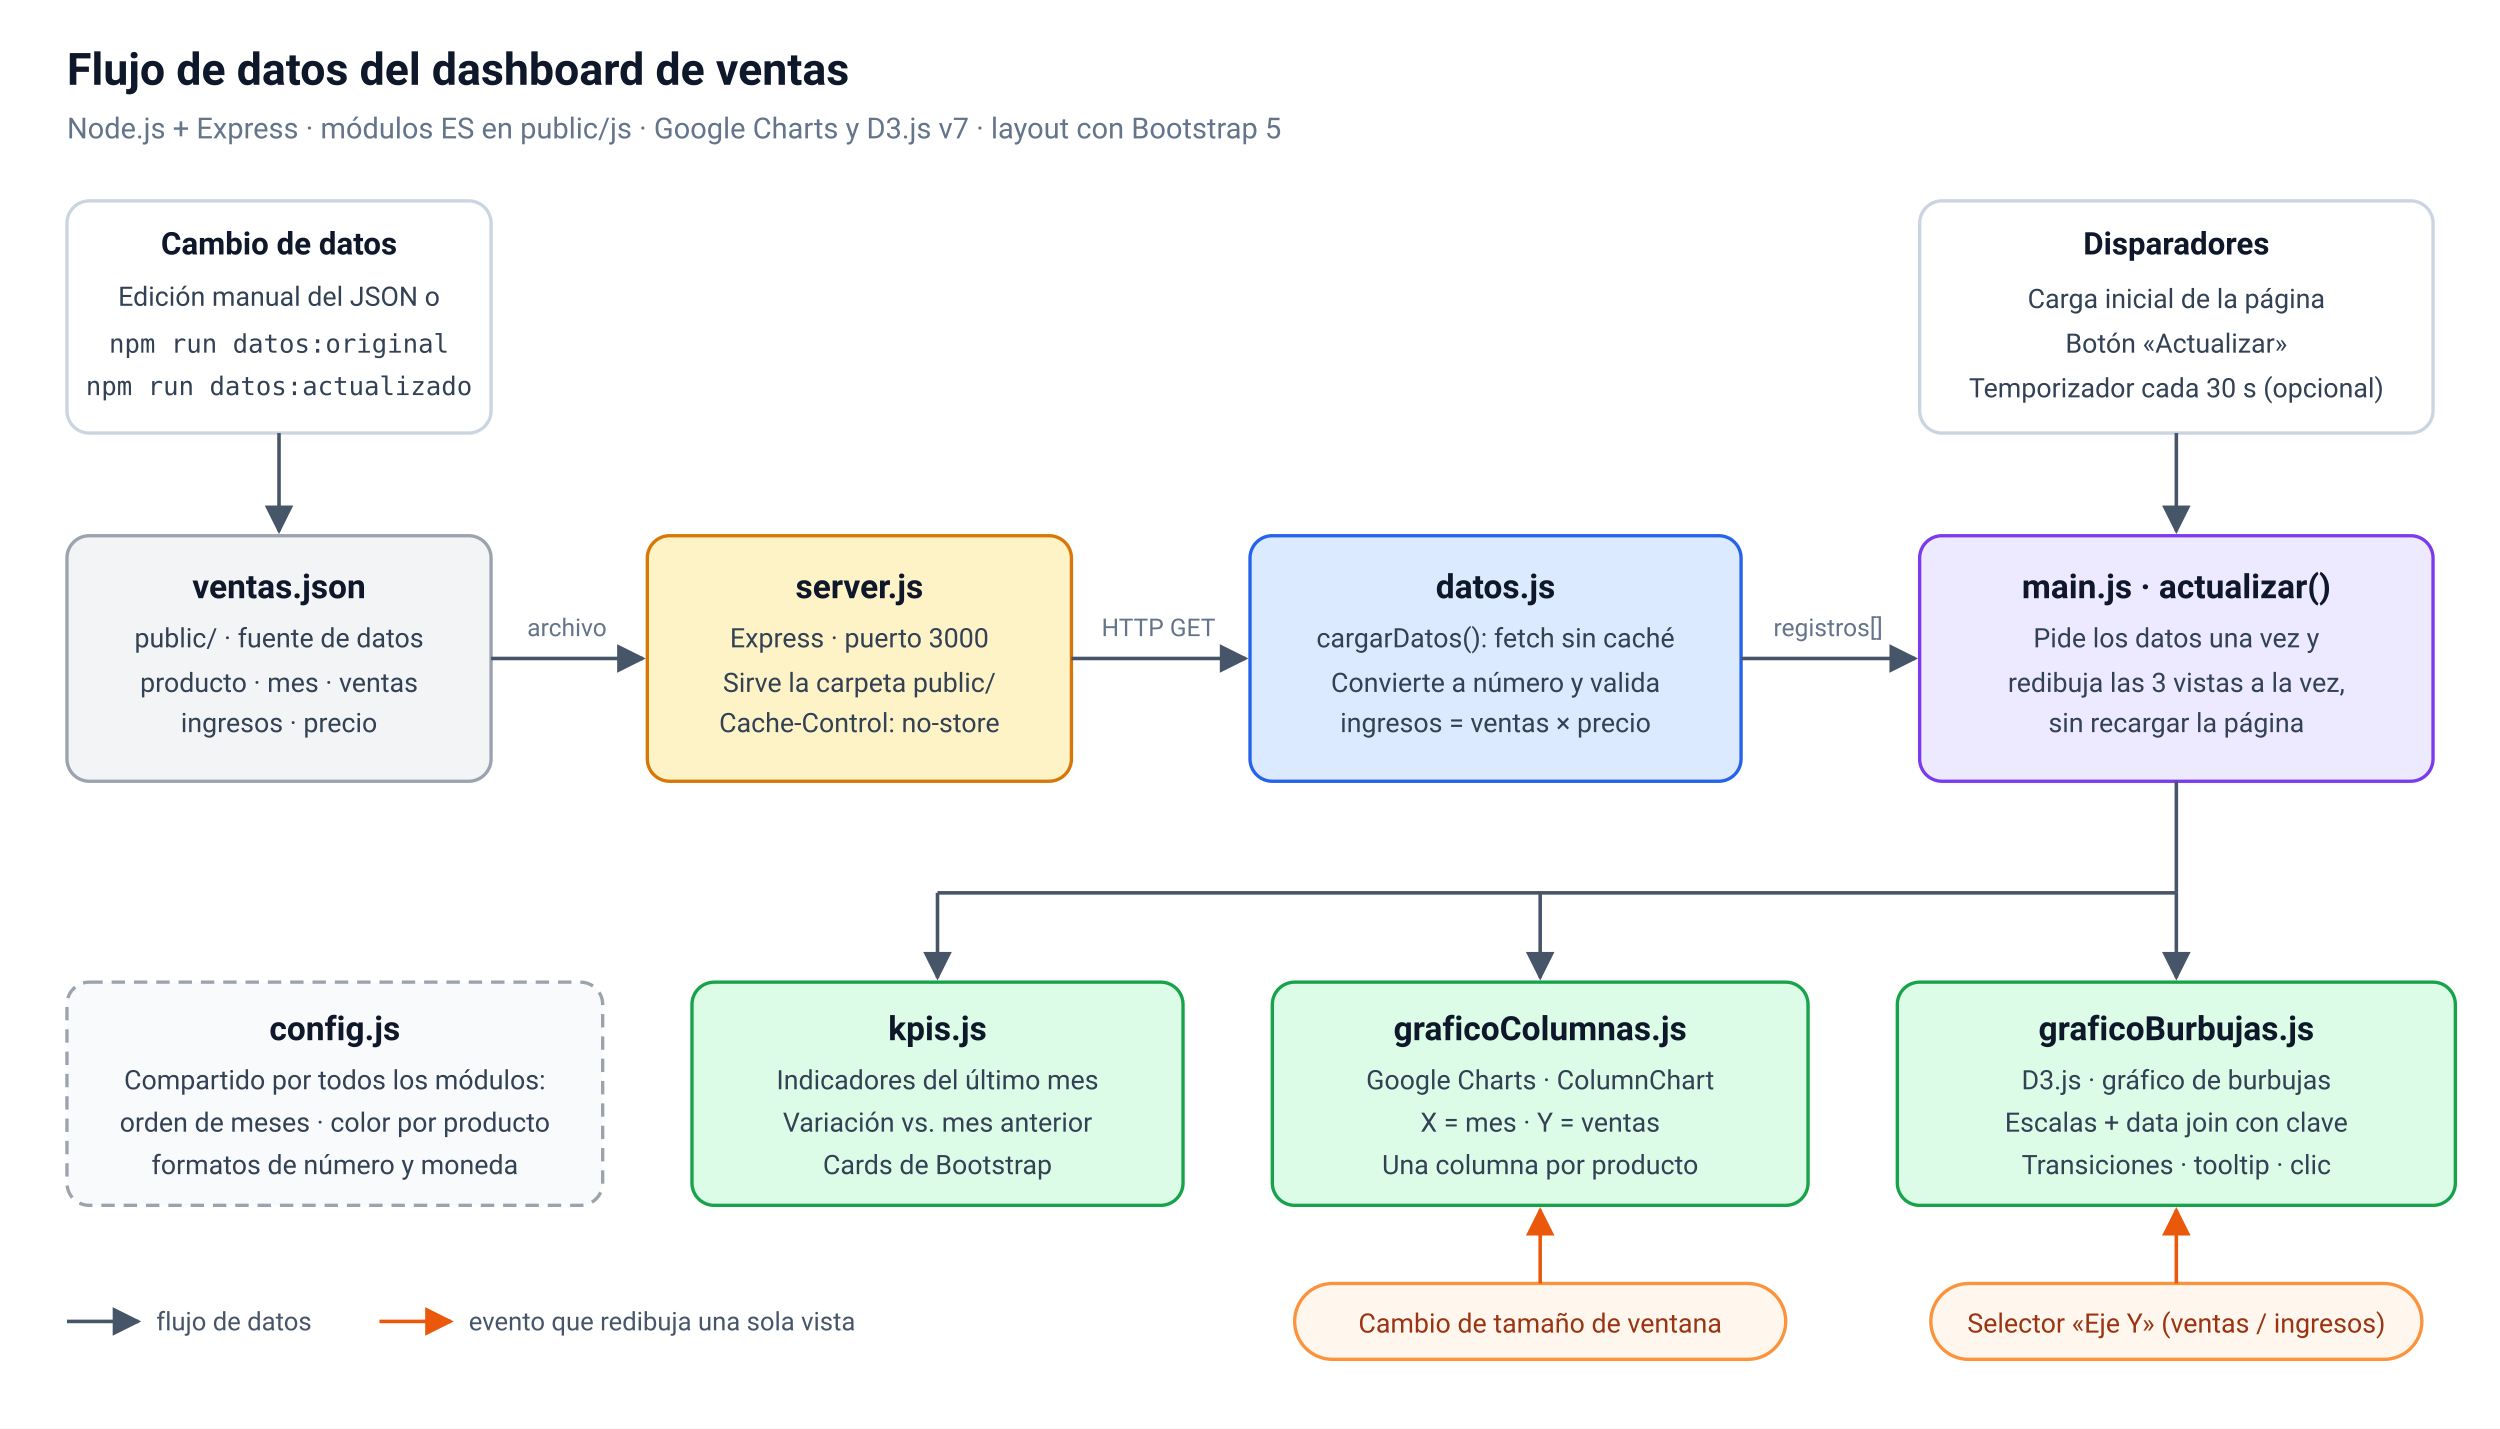
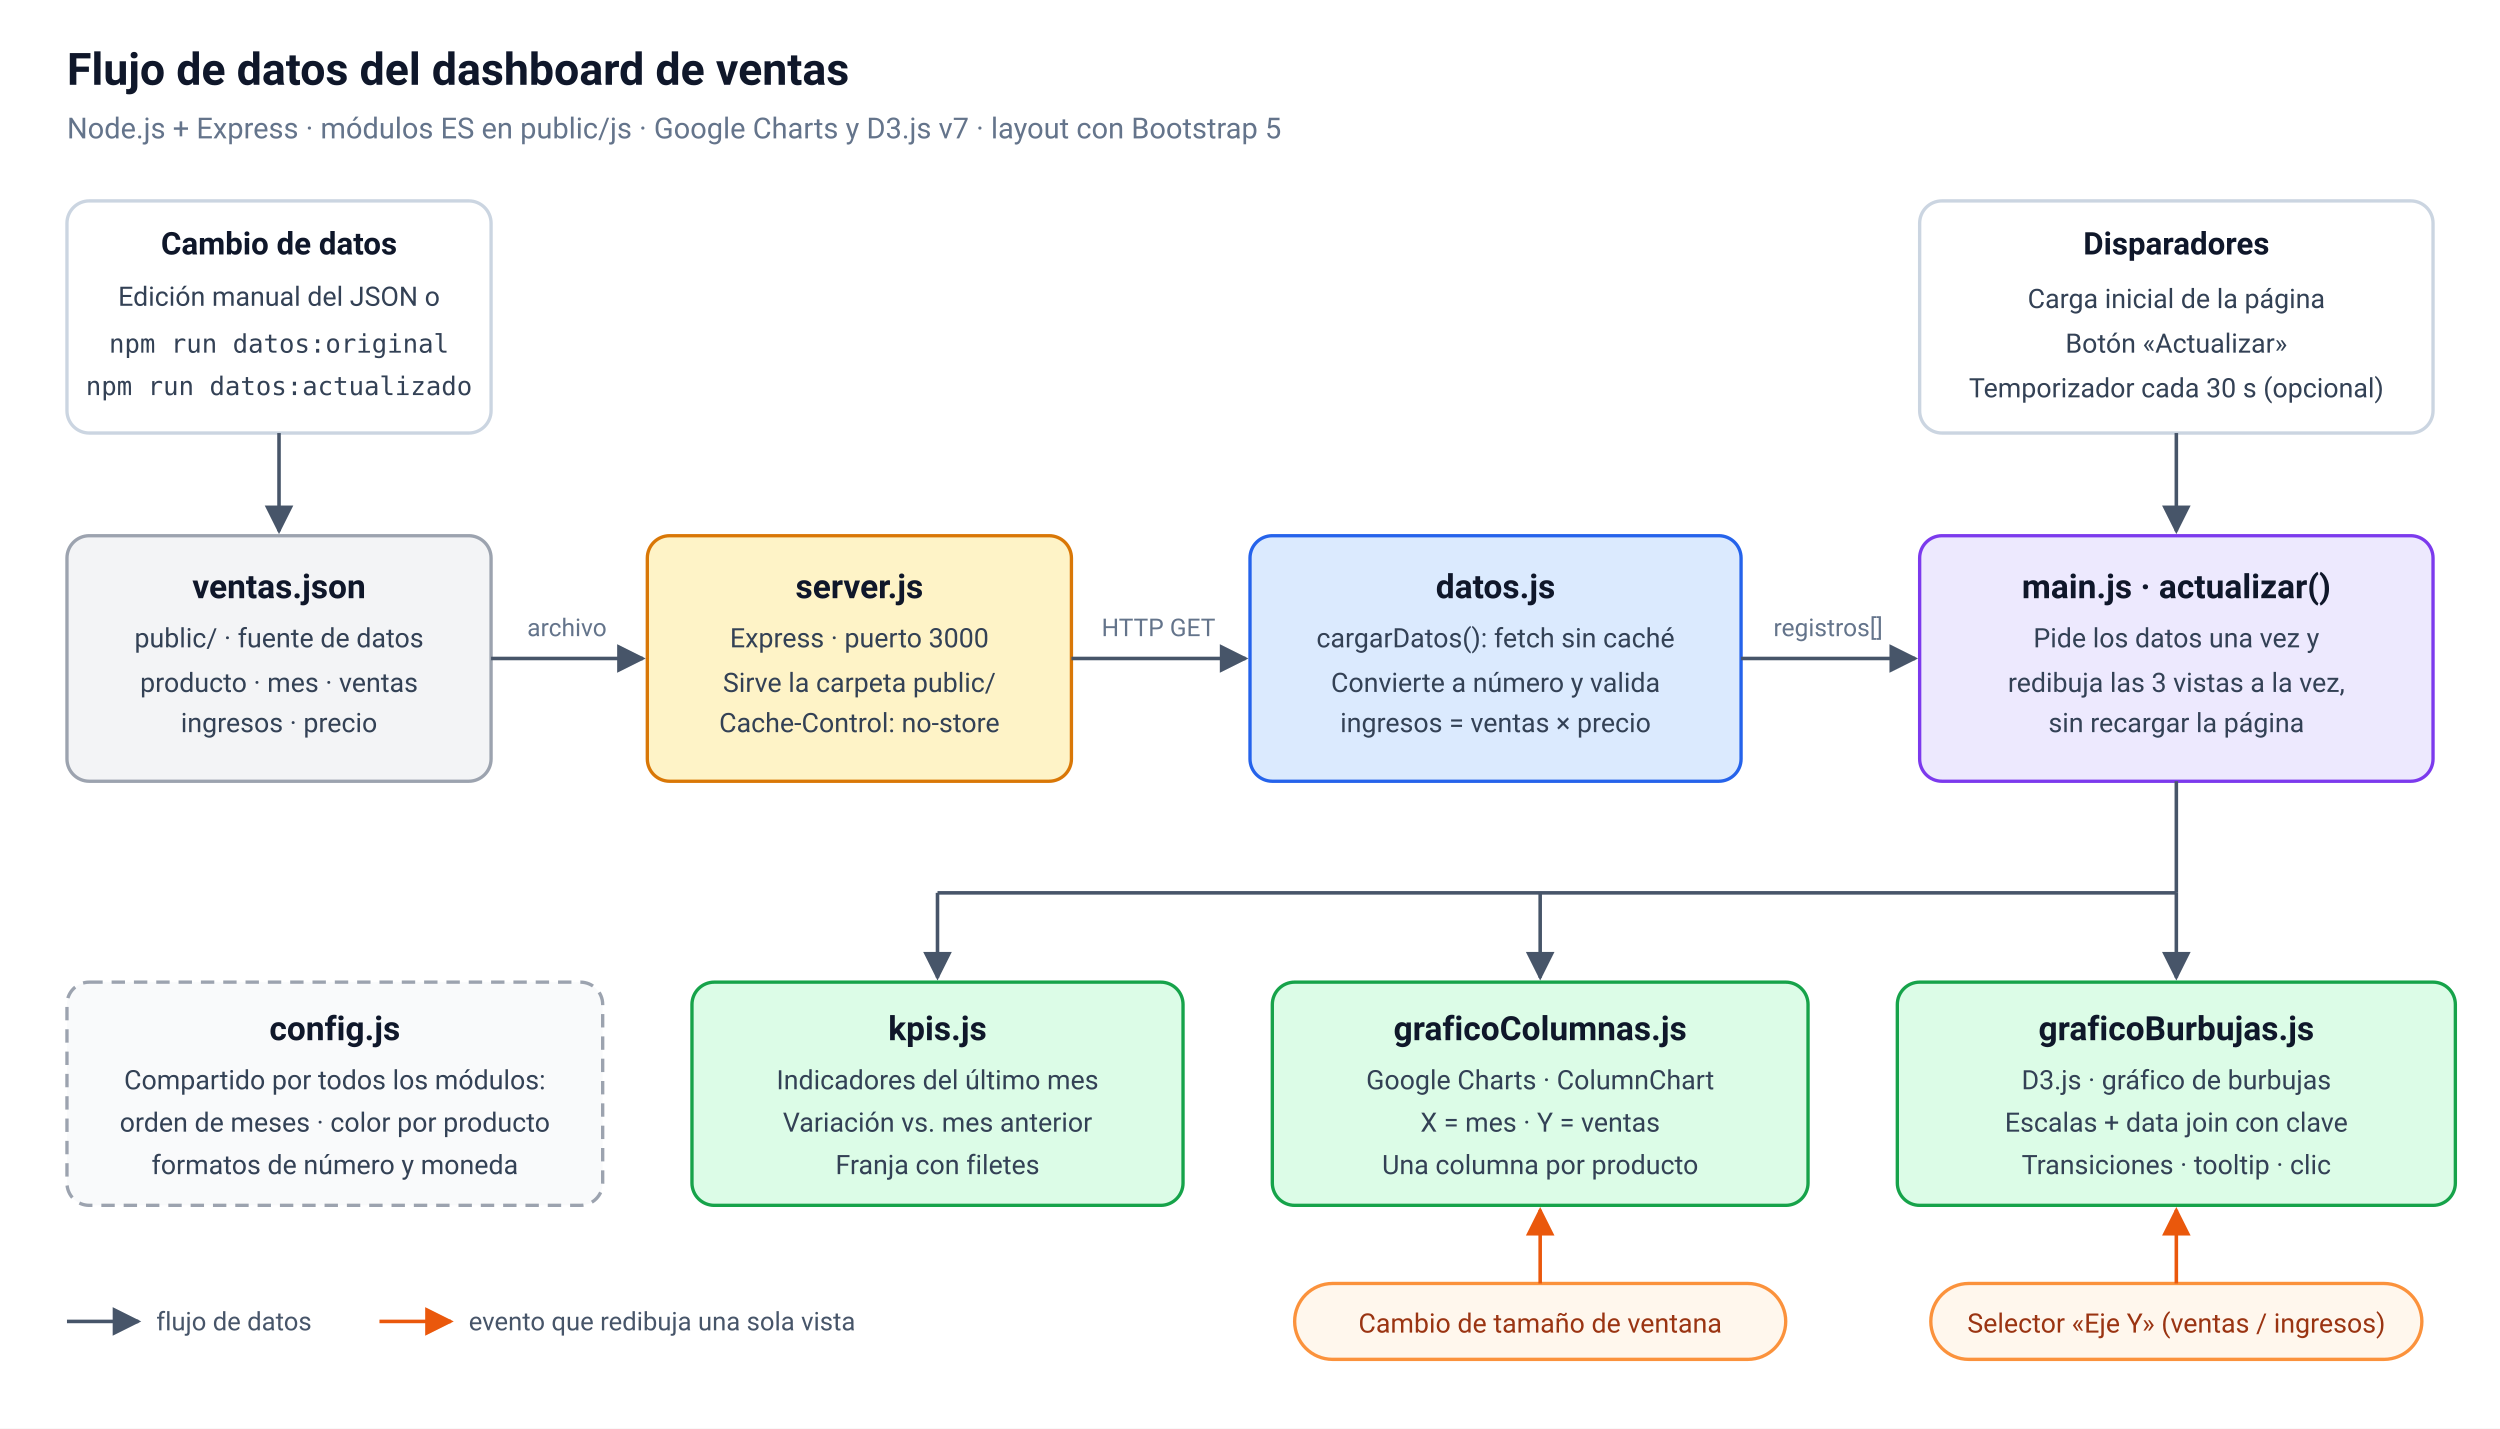
<svg xmlns="http://www.w3.org/2000/svg" viewBox="0 0 1120 640" width="1120" height="640" font-family="system-ui, -apple-system, 'Segoe UI', Roboto, Helvetica, Arial, sans-serif">
  <defs>
    <marker id="flecha" viewBox="0 0 10 10" refX="9" refY="5" markerWidth="8" markerHeight="8" orient="auto-start-reverse">
      <path d="M0,0 L10,5 L0,10 z" fill="#475569" />
    </marker>
    <marker id="flecha-evento" viewBox="0 0 10 10" refX="9" refY="5" markerWidth="8" markerHeight="8" orient="auto-start-reverse">
      <path d="M0,0 L10,5 L0,10 z" fill="#ea580c" />
    </marker>
  </defs>
  <rect width="1120" height="640" fill="#ffffff" />
  <text x="30" y="38" font-size="20" font-weight="700" fill="#0f172a">Flujo de datos del dashboard de ventas</text>
  <text x="30" y="62" font-size="13" fill="#64748b">Node.js + Express · módulos ES en public/js · Google Charts y D3.js v7 · layout con Bootstrap 5</text>
  <rect x="30" y="90" width="190" height="104" rx="10" fill="#ffffff" stroke="#cbd5e1" stroke-width="1.5" />
  <text x="125" y="114" font-size="14" font-weight="700" fill="#0f172a" text-anchor="middle">Cambio de datos</text>
  <text x="125" y="137" font-size="12" fill="#334155" text-anchor="middle">Edición manual del JSON o</text>
  <text x="125" y="158" font-size="11.5" fill="#334155" text-anchor="middle" font-family="ui-monospace, Menlo, Consolas, monospace">npm run datos:original</text>
  <text x="125" y="177" font-size="11.5" fill="#334155" text-anchor="middle" font-family="ui-monospace, Menlo, Consolas, monospace">npm run datos:actualizado</text>
  <line x1="125" y1="194" x2="125" y2="238" stroke="#475569" stroke-width="1.6" marker-end="url(#flecha)" />
  <rect x="860" y="90" width="230" height="104" rx="10" fill="#ffffff" stroke="#cbd5e1" stroke-width="1.5" />
  <text x="975" y="114" font-size="14" font-weight="700" fill="#0f172a" text-anchor="middle">Disparadores</text>
  <text x="975" y="138" font-size="12" fill="#334155" text-anchor="middle">Carga inicial de la página</text>
  <text x="975" y="158" font-size="12" fill="#334155" text-anchor="middle">Botón «Actualizar»</text>
  <text x="975" y="178" font-size="12" fill="#334155" text-anchor="middle">Temporizador cada 30 s (opcional)</text>
  <line x1="975" y1="194" x2="975" y2="238" stroke="#475569" stroke-width="1.6" marker-end="url(#flecha)" />
  <rect x="30" y="240" width="190" height="110" rx="10" fill="#f3f4f6" stroke="#9ca3af" stroke-width="1.5" />
  <text x="125" y="268" font-size="15" font-weight="700" fill="#0f172a" text-anchor="middle">ventas.json</text>
  <text x="125" y="290" font-size="12" fill="#334155" text-anchor="middle">public/ · fuente de datos</text>
  <text x="125" y="310" font-size="12" fill="#334155" text-anchor="middle">producto · mes · ventas</text>
  <text x="125" y="328" font-size="12" fill="#334155" text-anchor="middle">ingresos · precio</text>
  <rect x="290" y="240" width="190" height="110" rx="10" fill="#fef3c7" stroke="#d97706" stroke-width="1.5" />
  <text x="385" y="268" font-size="15" font-weight="700" fill="#0f172a" text-anchor="middle">server.js</text>
  <text x="385" y="290" font-size="12" fill="#334155" text-anchor="middle">Express · puerto 3000</text>
  <text x="385" y="310" font-size="12" fill="#334155" text-anchor="middle">Sirve la carpeta public/</text>
  <text x="385" y="328" font-size="12" fill="#334155" text-anchor="middle">Cache-Control: no-store</text>
  <rect x="560" y="240" width="220" height="110" rx="10" fill="#dbeafe" stroke="#2563eb" stroke-width="1.5" />
  <text x="670" y="268" font-size="15" font-weight="700" fill="#0f172a" text-anchor="middle">datos.js</text>
  <text x="670" y="290" font-size="12" fill="#334155" text-anchor="middle">cargarDatos(): fetch sin caché</text>
  <text x="670" y="310" font-size="12" fill="#334155" text-anchor="middle">Convierte a número y valida</text>
  <text x="670" y="328" font-size="12" fill="#334155" text-anchor="middle">ingresos = ventas × precio</text>
  <rect x="860" y="240" width="230" height="110" rx="10" fill="#ede9fe" stroke="#7c3aed" stroke-width="1.5" />
  <text x="975" y="268" font-size="15" font-weight="700" fill="#0f172a" text-anchor="middle">main.js · actualizar()</text>
  <text x="975" y="290" font-size="12" fill="#334155" text-anchor="middle">Pide los datos una vez y</text>
  <text x="975" y="310" font-size="12" fill="#334155" text-anchor="middle">redibuja las 3 vistas a la vez,</text>
  <text x="975" y="328" font-size="12" fill="#334155" text-anchor="middle">sin recargar la página</text>
  <line x1="220" y1="295" x2="288" y2="295" stroke="#475569" stroke-width="1.6" marker-end="url(#flecha)" />
  <text x="254" y="285" font-size="11" fill="#64748b" text-anchor="middle">archivo</text>
  <line x1="480" y1="295" x2="558" y2="295" stroke="#475569" stroke-width="1.6" marker-end="url(#flecha)" />
  <text x="519" y="285" font-size="11" fill="#64748b" text-anchor="middle">HTTP GET</text>
  <line x1="780" y1="295" x2="858" y2="295" stroke="#475569" stroke-width="1.6" marker-end="url(#flecha)" />
  <text x="819" y="285" font-size="11" fill="#64748b" text-anchor="middle">registros[]</text>
  <line x1="975" y1="350" x2="975" y2="400" stroke="#475569" stroke-width="1.6" />
  <line x1="420" y1="400" x2="975" y2="400" stroke="#475569" stroke-width="1.6" />
  <line x1="420" y1="400" x2="420" y2="438" stroke="#475569" stroke-width="1.6" marker-end="url(#flecha)" />
  <line x1="690" y1="400" x2="690" y2="438" stroke="#475569" stroke-width="1.6" marker-end="url(#flecha)" />
  <line x1="975" y1="400" x2="975" y2="438" stroke="#475569" stroke-width="1.6" marker-end="url(#flecha)" />
  <rect x="310" y="440" width="220" height="100" rx="10" fill="#dcfce7" stroke="#16a34a" stroke-width="1.5" />
  <text x="420" y="466" font-size="15" font-weight="700" fill="#0f172a" text-anchor="middle">kpis.js</text>
  <text x="420" y="488" font-size="12" fill="#334155" text-anchor="middle">Indicadores del último mes</text>
  <text x="420" y="507" font-size="12" fill="#334155" text-anchor="middle">Variación vs. mes anterior</text>
-   <text x="420" y="526" font-size="12" fill="#334155" text-anchor="middle">Cards de Bootstrap</text>
+   <text x="420" y="526" font-size="12" fill="#334155" text-anchor="middle">Franja con filetes</text>
  <rect x="570" y="440" width="240" height="100" rx="10" fill="#dcfce7" stroke="#16a34a" stroke-width="1.5" />
  <text x="690" y="466" font-size="15" font-weight="700" fill="#0f172a" text-anchor="middle">graficoColumnas.js</text>
  <text x="690" y="488" font-size="12" fill="#334155" text-anchor="middle">Google Charts · ColumnChart</text>
  <text x="690" y="507" font-size="12" fill="#334155" text-anchor="middle">X = mes · Y = ventas</text>
  <text x="690" y="526" font-size="12" fill="#334155" text-anchor="middle">Una columna por producto</text>
  <rect x="850" y="440" width="250" height="100" rx="10" fill="#dcfce7" stroke="#16a34a" stroke-width="1.5" />
  <text x="975" y="466" font-size="15" font-weight="700" fill="#0f172a" text-anchor="middle">graficoBurbujas.js</text>
  <text x="975" y="488" font-size="12" fill="#334155" text-anchor="middle">D3.js · gráfico de burbujas</text>
  <text x="975" y="507" font-size="12" fill="#334155" text-anchor="middle">Escalas + data join con clave</text>
  <text x="975" y="526" font-size="12" fill="#334155" text-anchor="middle">Transiciones · tooltip · clic</text>
  <rect x="580" y="575" width="220" height="34" rx="17" fill="#fff7ed" stroke="#fb923c" stroke-width="1.5" />
  <text x="690" y="597" font-size="12" fill="#9a3412" text-anchor="middle">Cambio de tamaño de ventana</text>
  <line x1="690" y1="575" x2="690" y2="542" stroke="#ea580c" stroke-width="1.6" marker-end="url(#flecha-evento)" />
  <rect x="865" y="575" width="220" height="34" rx="17" fill="#fff7ed" stroke="#fb923c" stroke-width="1.5" />
  <text x="975" y="597" font-size="12" fill="#9a3412" text-anchor="middle">Selector «Eje Y» (ventas / ingresos)</text>
  <line x1="975" y1="575" x2="975" y2="542" stroke="#ea580c" stroke-width="1.6" marker-end="url(#flecha-evento)" />
  <rect x="30" y="440" width="240" height="100" rx="10" fill="#f9fafb" stroke="#9ca3af" stroke-width="1.5" stroke-dasharray="6 4" />
  <text x="150" y="466" font-size="15" font-weight="700" fill="#0f172a" text-anchor="middle">config.js</text>
  <text x="150" y="488" font-size="12" fill="#334155" text-anchor="middle">Compartido por todos los módulos:</text>
  <text x="150" y="507" font-size="12" fill="#334155" text-anchor="middle">orden de meses · color por producto</text>
  <text x="150" y="526" font-size="12" fill="#334155" text-anchor="middle">formatos de número y moneda</text>
  <line x1="30" y1="592" x2="62" y2="592" stroke="#475569" stroke-width="1.6" marker-end="url(#flecha)" />
  <text x="70" y="596" font-size="11.5" fill="#475569">flujo de datos</text>
  <line x1="170" y1="592" x2="202" y2="592" stroke="#ea580c" stroke-width="1.6" marker-end="url(#flecha-evento)" />
  <text x="210" y="596" font-size="11.5" fill="#475569">evento que redibuja una sola vista</text>
</svg>
